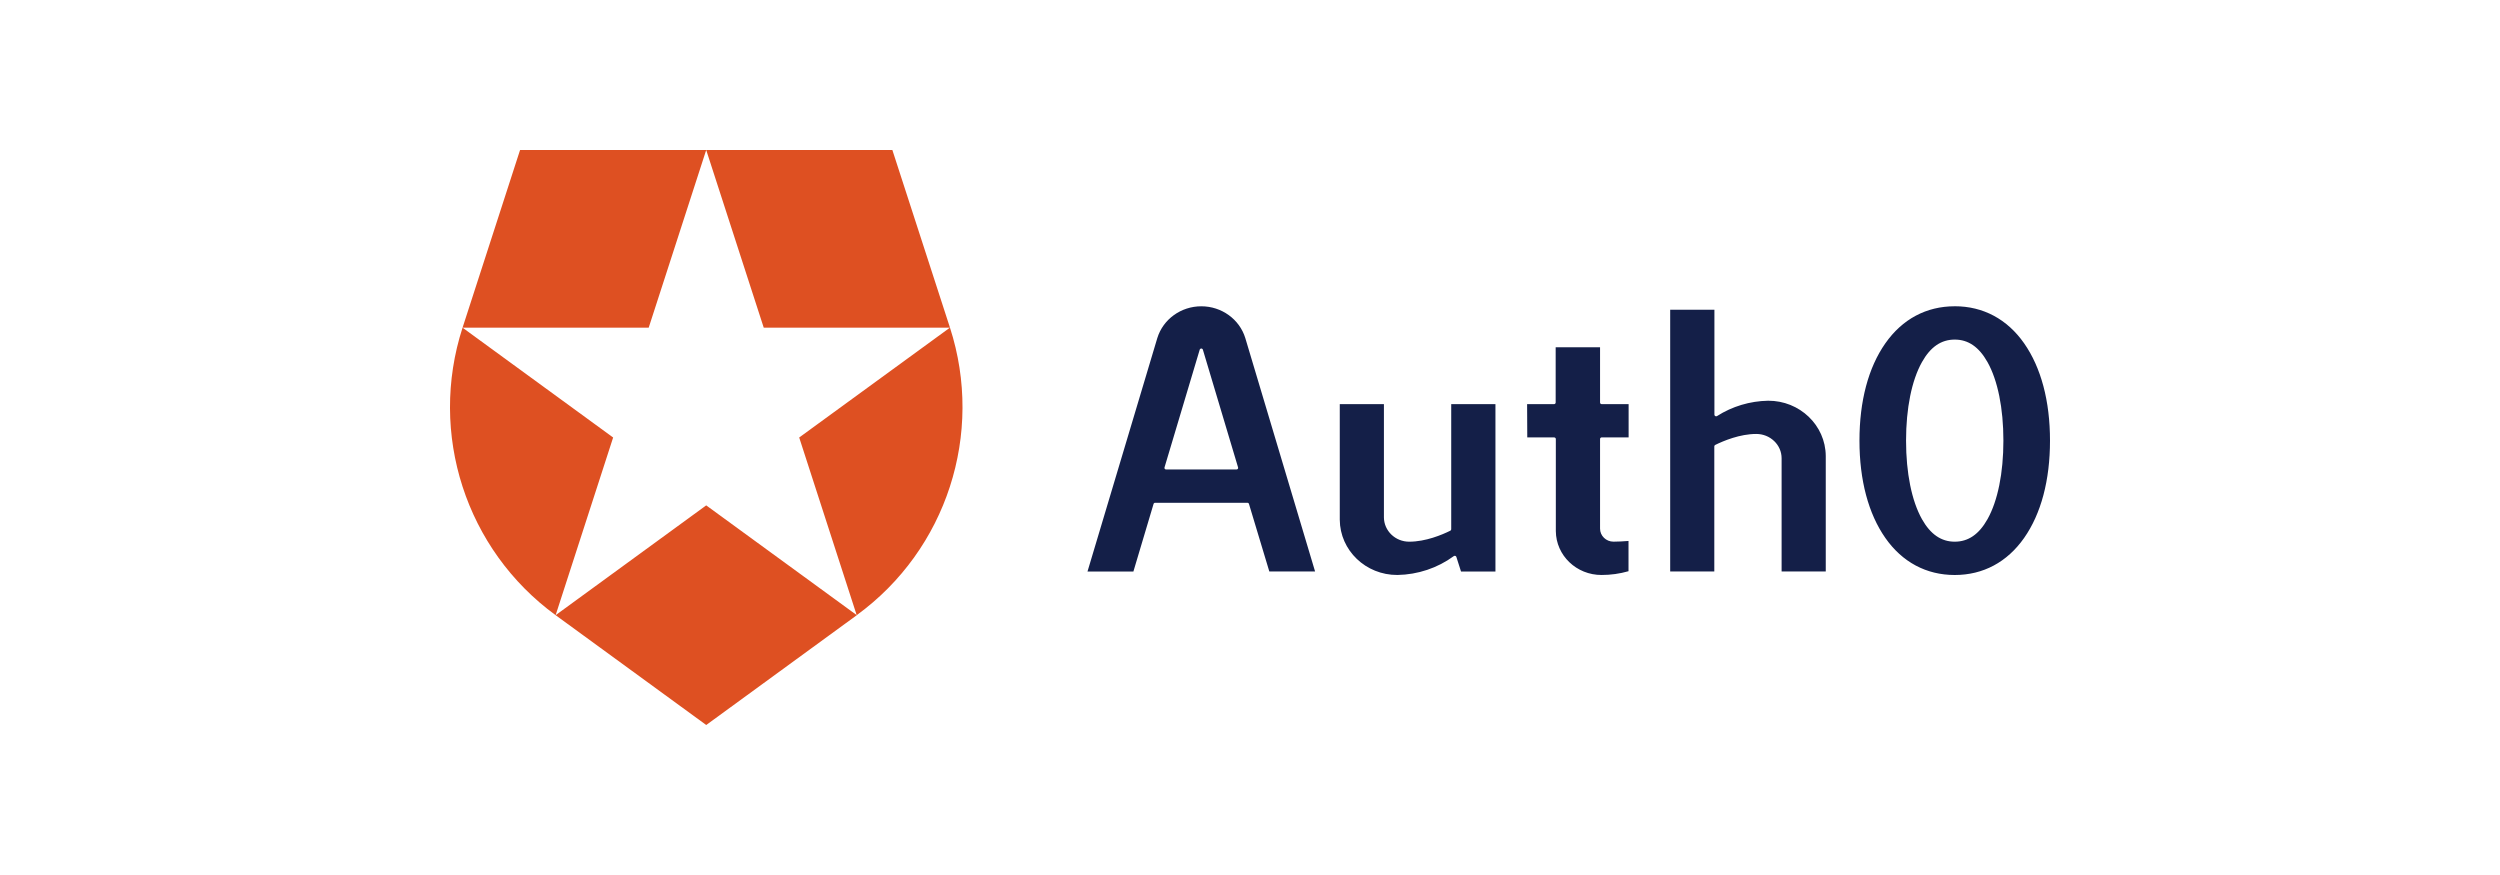
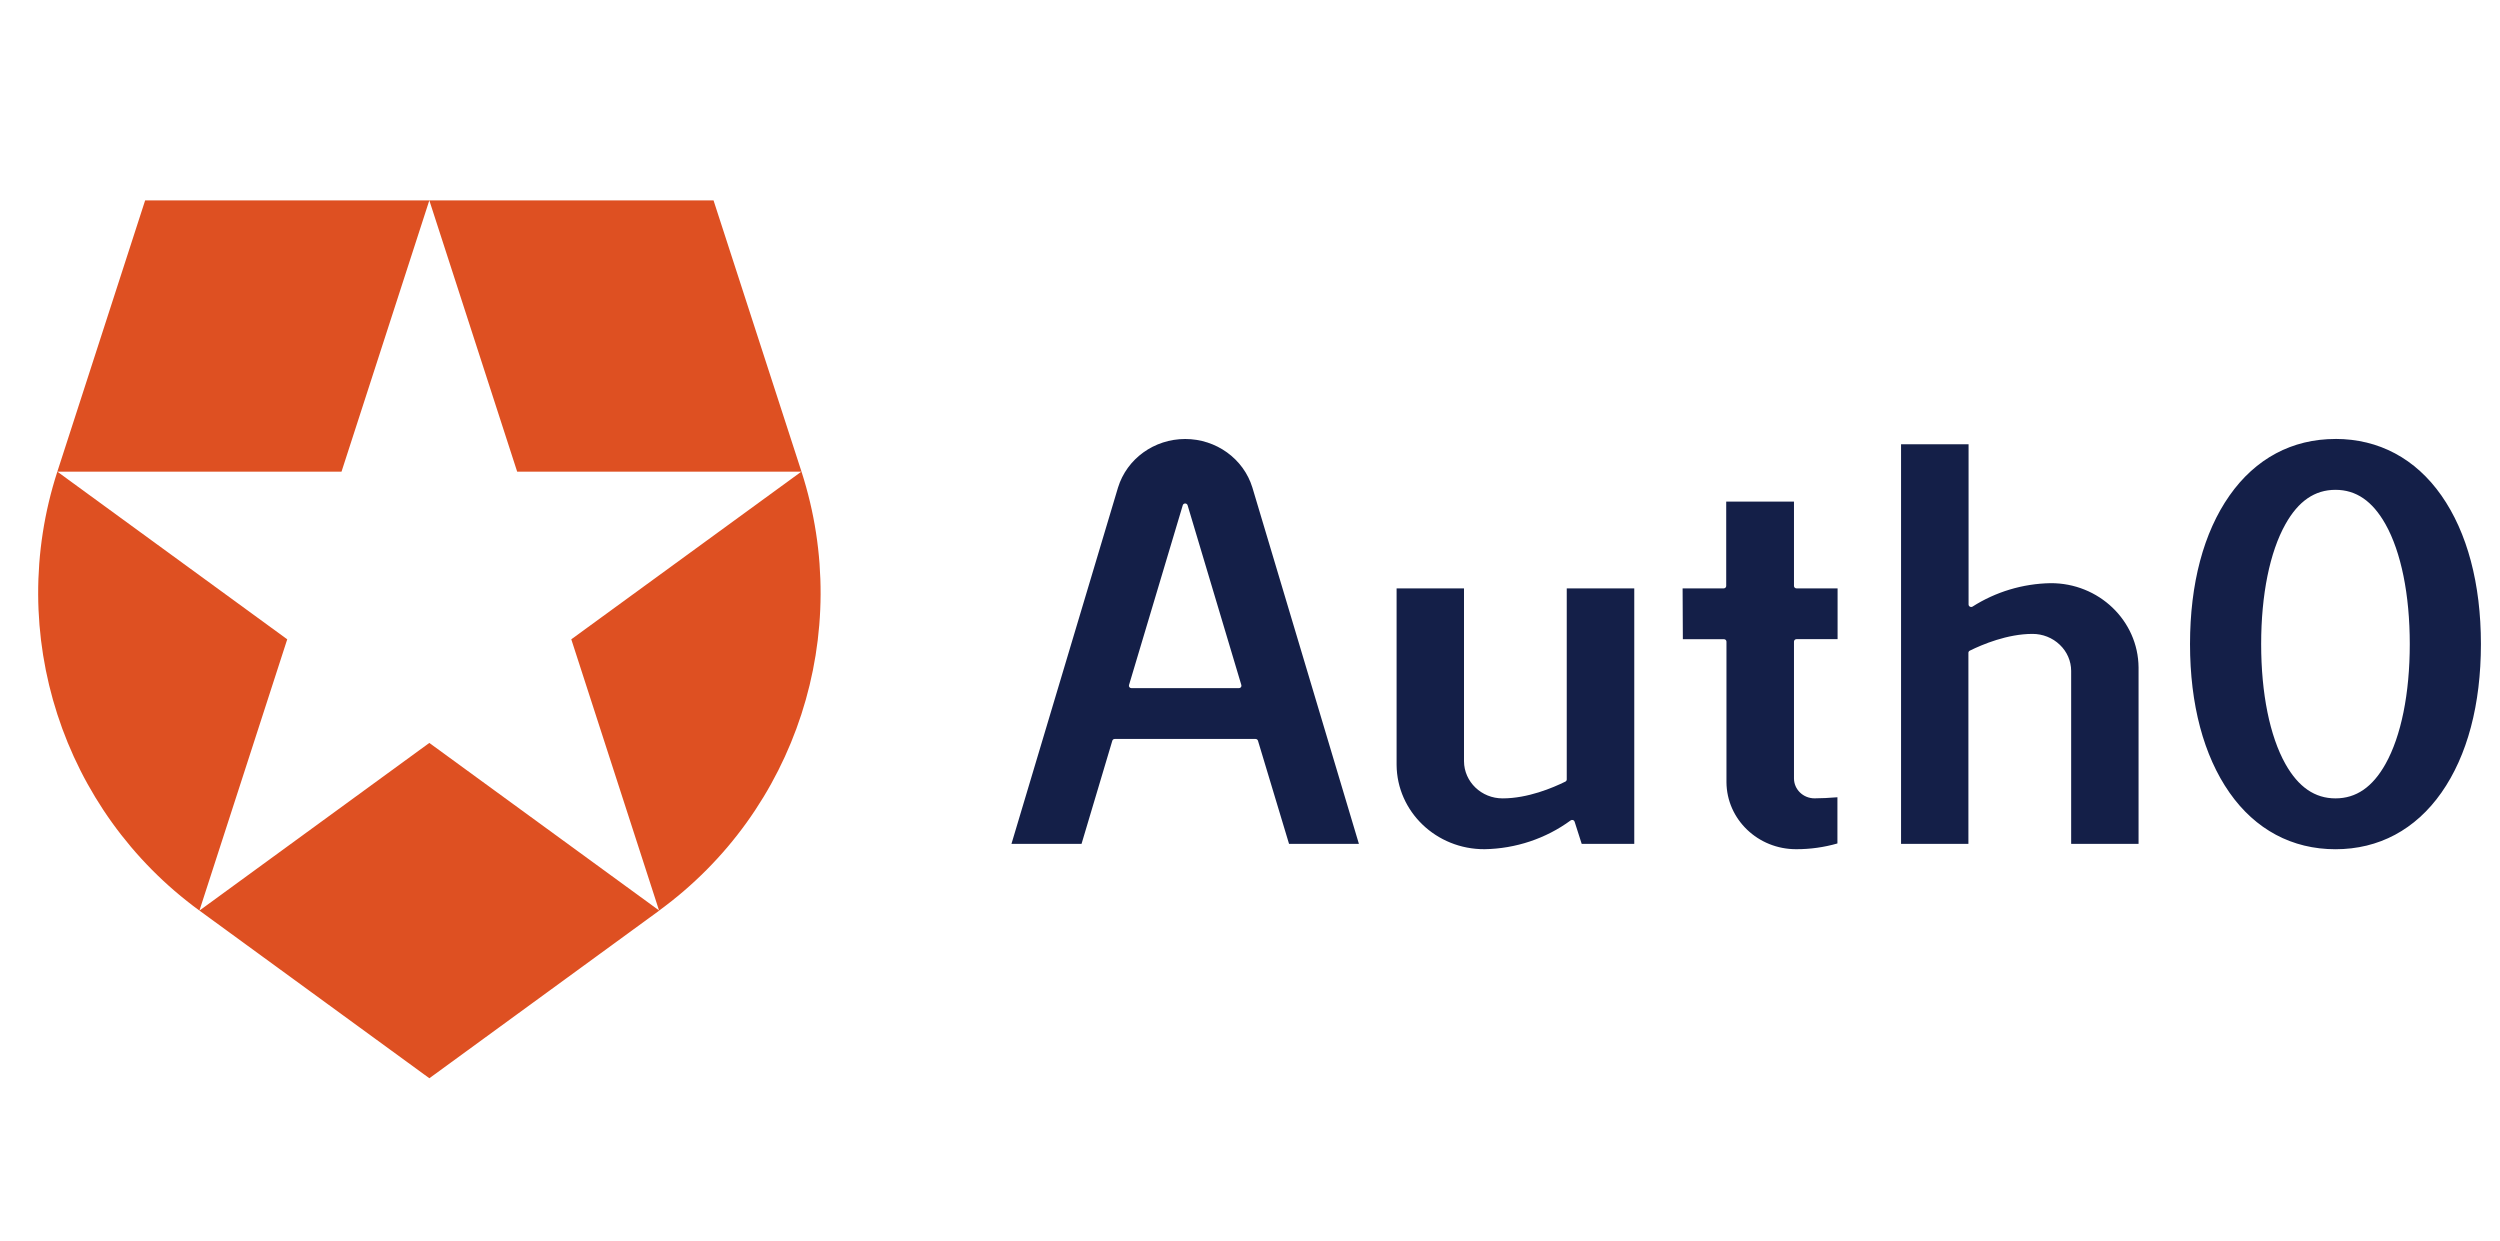
- <svg xmlns="http://www.w3.org/2000/svg" width="400px" height="140px" viewBox="0 0 400 140" version="1.1">
-   <g id="Artboard" stroke="none" stroke-width="1" fill="none" fill-rule="evenodd">
-     <g id="auth0" transform="translate(72, 24)" fill-rule="nonzero">
-       <path d="M125.845,51.117 L114.573,51.117 C114.49,51.118 114.412,51.081 114.362,51.017 C114.312,50.954 114.296,50.872 114.319,50.796 L119.952,31.954 C119.983,31.842 120.087,31.764 120.207,31.764 C120.326,31.764 120.43,31.842 120.461,31.954 L126.095,50.796 C126.117,50.872 126.101,50.954 126.051,51.017 C126.002,51.08 125.926,51.117 125.845,51.117 Z M131.091,67.436 L138.413,67.436 L127.249,30.092 C126.319,27.074 123.456,25.007 120.209,25.007 C116.961,25.007 114.099,27.074 113.169,30.092 L102,67.44 L109.344,67.44 L112.57,56.627 C112.603,56.517 112.706,56.442 112.824,56.443 L127.581,56.443 C127.698,56.442 127.802,56.517 127.835,56.627 L131.091,67.436 Z M172.363,45.988 L176.67,45.988 C176.815,45.988 176.933,46.102 176.933,46.243 L176.933,60.975 C176.961,64.872 180.236,68.012 184.255,67.996 C185.713,67.998 187.164,67.796 188.562,67.394 L188.562,62.553 C187.752,62.62 186.839,62.666 186.163,62.666 C184.973,62.666 184.009,61.731 184.009,60.578 L184.009,46.239 C184.009,46.098 184.127,45.984 184.272,45.984 L188.579,45.984 L188.579,40.663 L184.272,40.663 C184.127,40.663 184.009,40.549 184.009,40.408 L184.009,31.566 L176.907,31.566 L176.907,40.408 C176.907,40.549 176.789,40.663 176.644,40.663 L172.337,40.663 L172.363,45.988 Z M213.079,67.436 L220.121,67.436 L220.121,48.946 C220.081,44.041 215.957,40.093 210.899,40.116 C207.986,40.169 205.149,41.022 202.715,42.576 C202.632,42.624 202.528,42.624 202.444,42.576 C202.36,42.532 202.307,42.447 202.306,42.355 L202.306,25.556 L195.23,25.556 L195.23,67.436 L202.289,67.436 L202.289,47.417 C202.288,47.322 202.343,47.234 202.431,47.191 C203.758,46.536 206.377,45.433 209,45.433 C210.074,45.429 211.106,45.839 211.868,46.573 C212.625,47.293 213.054,48.277 213.057,49.305 L213.057,67.419 L213.079,67.436 Z M142.363,40.663 L142.363,59.154 C142.396,64.063 146.522,68.019 151.585,67.996 C154.844,67.941 158.002,66.885 160.604,64.98 C160.673,64.929 160.762,64.914 160.845,64.938 C160.927,64.963 160.992,65.026 161.017,65.105 L161.763,67.44 L167.271,67.44 L167.271,40.663 L160.195,40.663 L160.195,60.686 C160.194,60.781 160.14,60.868 160.053,60.912 C158.726,61.568 156.107,62.67 153.484,62.67 C151.258,62.68 149.443,60.941 149.427,58.782 L149.427,40.663 L142.363,40.663 Z M240.757,62.67 C238.603,62.67 236.88,61.493 235.515,59.07 C233.874,56.146 232.969,51.681 232.969,46.502 C232.969,41.323 233.874,36.858 235.515,33.934 C236.872,31.512 238.586,30.334 240.757,30.334 C242.928,30.334 244.633,31.512 245.999,33.934 C247.64,36.858 248.544,41.323 248.544,46.502 C248.544,51.681 247.64,56.146 245.999,59.07 C244.642,61.488 242.928,62.67 240.757,62.67 Z M240.757,25.004 C236.217,25.004 232.375,27.055 229.653,30.935 C226.931,34.815 225.514,40.174 225.514,46.502 C225.514,52.83 226.944,58.197 229.653,62.069 C232.362,65.941 236.217,68 240.757,68 C245.297,68 249.139,65.949 251.861,62.069 C254.583,58.189 256,52.822 256,46.498 C256,40.174 254.57,34.803 251.861,30.931 C249.152,27.059 245.297,25 240.757,25 L240.757,25.004 Z" id="Shape" fill="#141F48" />
-       <path d="M79.997,28.429 L70.778,0 L40.993,0 L50.199,28.429 L79.997,28.429 Z M40.993,0 L11.211,0 L2.009,28.429 L31.791,28.429 L40.993,0 Z M2.009,28.429 C-3.479,45.381 2.533,63.952 16.9,74.429 L26.102,46 L2.009,28.429 Z M79.98,28.429 L55.871,46 L65.073,74.429 C79.452,63.961 85.478,45.389 79.997,28.429 L79.98,28.429 Z M16.9,74.429 L40.997,92 L65.09,74.429 L40.993,56.859 L16.9,74.429 Z" id="NEW" fill="#DE5022" />
-     </g>
-   </g>
+ <svg xmlns="http://www.w3.org/2000/svg" width="262" height="130" viewBox="0 0 262 130" fill="none">
+   <path d="M129.845 72.117H118.573C118.49 72.118 118.412 72.081 118.362 72.017C118.312 71.954 118.296 71.872 118.319 71.796L123.952 52.954C123.983 52.842 124.087 52.764 124.207 52.764C124.326 52.764 124.43 52.842 124.461 52.954L130.095 71.796C130.117 71.872 130.101 71.954 130.051 72.017C130.002 72.08 129.926 72.117 129.845 72.117ZM135.091 88.436H142.413L131.249 51.092C130.319 48.074 127.456 46.007 124.209 46.007C120.961 46.007 118.099 48.074 117.169 51.092L106 88.44H113.344L116.57 77.627C116.603 77.517 116.706 77.442 116.824 77.443H131.581C131.698 77.442 131.802 77.517 131.835 77.627L135.091 88.436ZM176.363 66.988H180.67C180.815 66.988 180.933 67.102 180.933 67.243V81.975C180.961 85.872 184.236 89.012 188.255 88.996C189.713 88.998 191.164 88.796 192.562 88.394V83.553C191.752 83.62 190.839 83.666 190.163 83.666C188.973 83.666 188.009 82.731 188.009 81.578V67.239C188.009 67.098 188.127 66.984 188.272 66.984H192.579V61.663H188.272C188.127 61.663 188.009 61.549 188.009 61.408V52.566H180.907V61.408C180.907 61.549 180.789 61.663 180.644 61.663H176.337L176.363 66.988ZM217.079 88.436H224.121V69.945C224.081 65.041 219.957 61.093 214.899 61.116C211.986 61.169 209.149 62.023 206.715 63.576C206.632 63.624 206.528 63.624 206.444 63.576C206.36 63.532 206.307 63.447 206.306 63.355V46.556H199.23V88.436H206.289V68.417C206.288 68.322 206.343 68.234 206.431 68.191C207.758 67.535 210.377 66.433 213 66.433C214.074 66.429 215.106 66.839 215.868 67.573C216.625 68.293 217.054 69.277 217.057 70.305V88.419L217.079 88.436ZM146.363 61.663V80.154C146.396 85.063 150.522 89.019 155.585 88.996C158.844 88.941 162.002 87.885 164.604 85.98C164.673 85.929 164.762 85.914 164.845 85.938C164.927 85.963 164.992 86.026 165.017 86.106L165.763 88.44H171.271V61.663H164.195V81.686C164.194 81.781 164.14 81.868 164.053 81.912C162.726 82.568 160.107 83.67 157.484 83.67C155.258 83.68 153.443 81.941 153.427 79.782V61.663H146.363ZM244.757 83.67C242.603 83.67 240.88 82.493 239.515 80.07C237.874 77.146 236.969 72.681 236.969 67.502C236.969 62.323 237.874 57.858 239.515 54.934C240.872 52.512 242.586 51.334 244.757 51.334C246.928 51.334 248.633 52.512 249.999 54.934C251.64 57.858 252.544 62.323 252.544 67.502C252.544 72.681 251.64 77.146 249.999 80.07C248.642 82.488 246.928 83.67 244.757 83.67ZM244.757 46.004C240.217 46.004 236.375 48.055 233.653 51.935C230.931 55.815 229.514 61.174 229.514 67.502C229.514 73.83 230.944 79.197 233.653 83.069C236.362 86.941 240.217 89 244.757 89C249.297 89 253.139 86.949 255.861 83.069C258.583 79.189 260 73.822 260 67.498C260 61.174 258.57 55.803 255.861 51.931C253.152 48.059 249.297 46 244.757 46V46.004Z" fill="#141F48" />
+   <path d="M83.997 49.429L74.778 21H44.993L54.199 49.429H83.997ZM44.993 21H15.211L6.009 49.429H35.791L44.993 21ZM6.009 49.429C0.521 66.381 6.533 84.952 20.9 95.429L30.102 67L6.009 49.429ZM83.98 49.429L59.871 67L69.073 95.429C83.452 84.961 89.478 66.388 83.997 49.429H83.98ZM20.9 95.429L44.997 113L69.09 95.429L44.993 77.859L20.9 95.429Z" fill="#DE5022" />
</svg>
